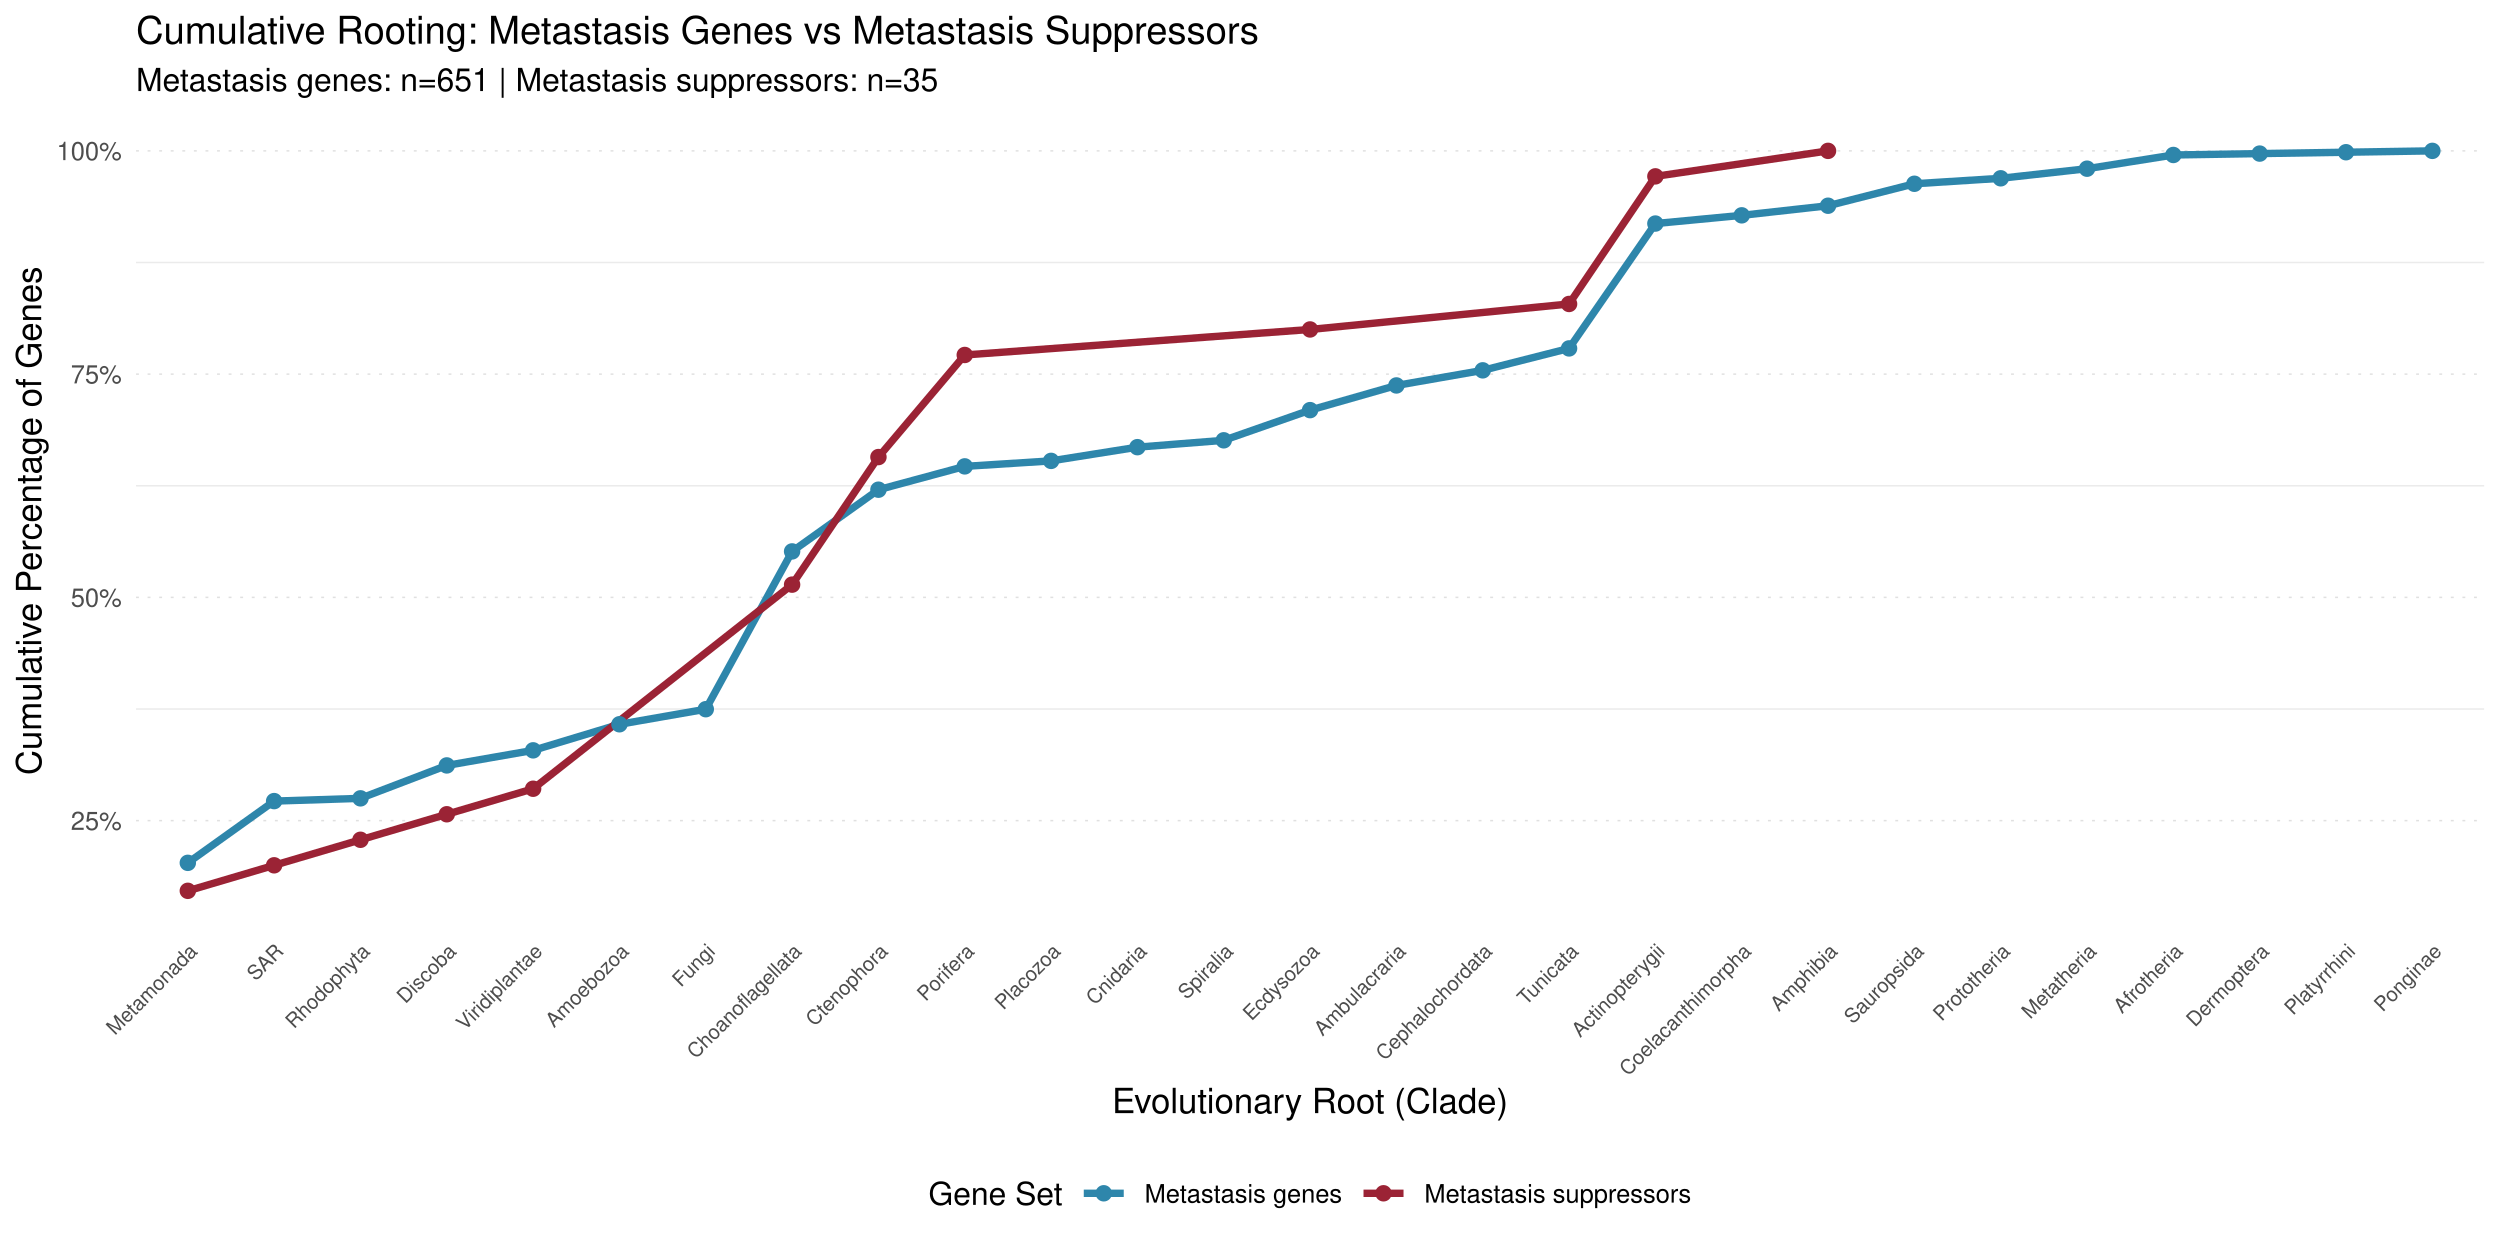
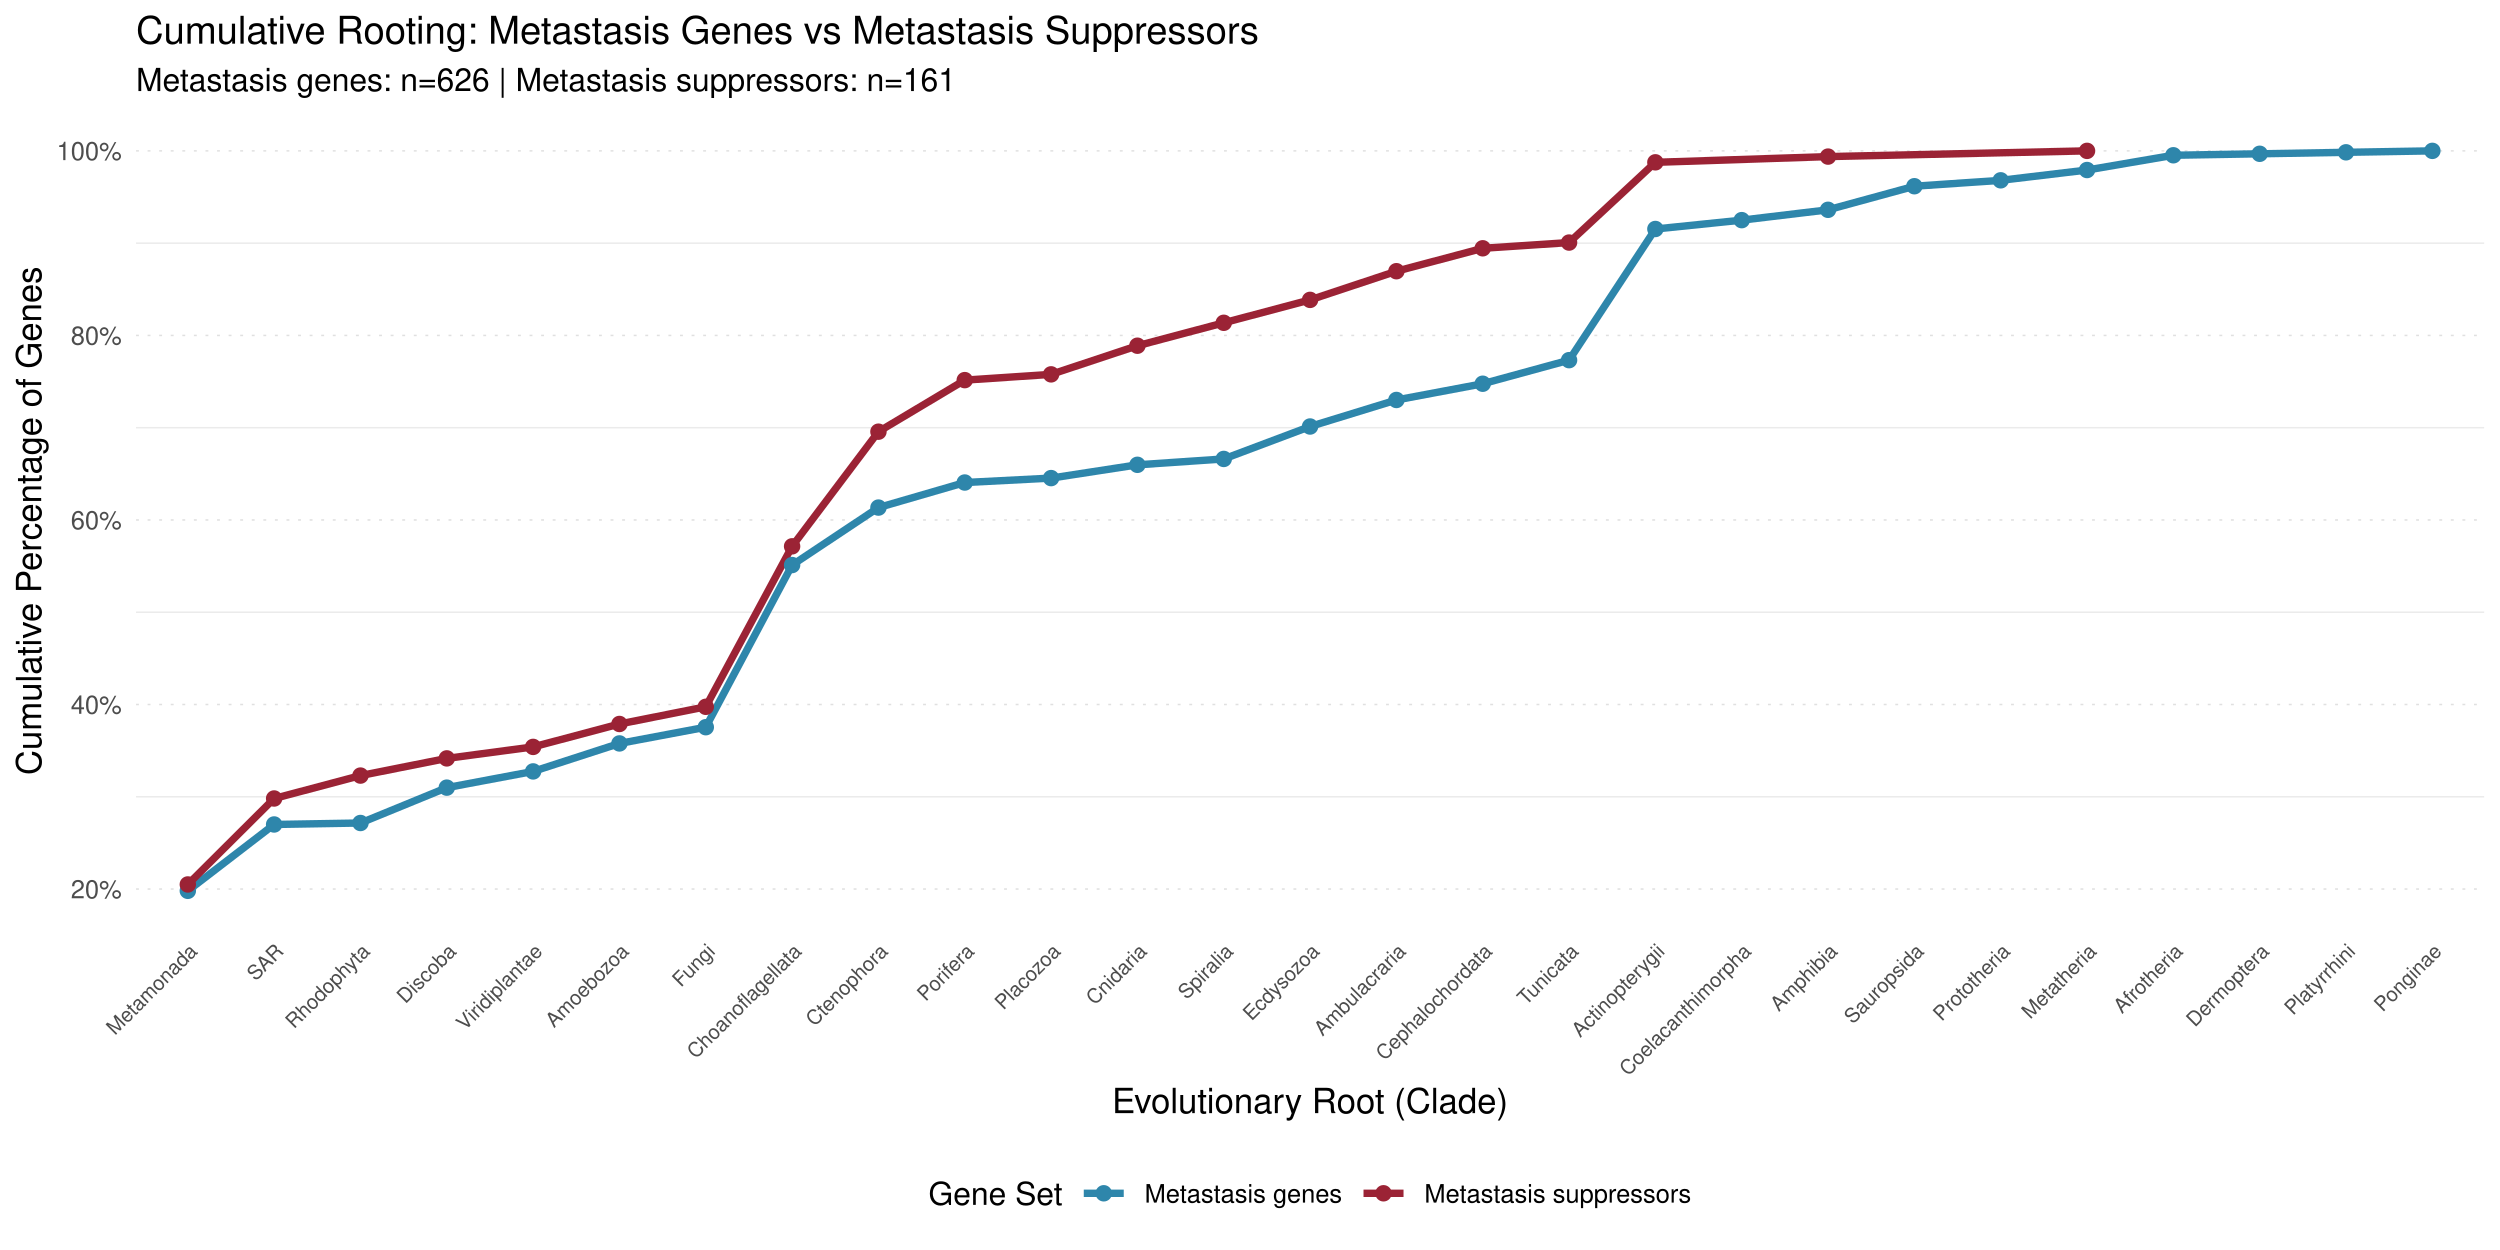
<svg xmlns="http://www.w3.org/2000/svg" class="svglite" width="864.00pt" height="432.00pt" viewBox="0 0 864.00 432.00">
  <defs>
    <style type="text/css">
    .svglite line, .svglite polyline, .svglite polygon, .svglite path, .svglite rect, .svglite circle {
      fill: none;
      stroke: #000000;
      stroke-linecap: round;
      stroke-linejoin: round;
      stroke-miterlimit: 10.00;
    }
    .svglite text {
      white-space: pre;
    }
  </style>
  </defs>
  <rect width="100%" height="100%" style="stroke: none; fill: none;" />
  <defs>
    <clipPath id="cpMC4wMHw4NjQuMDB8MC4wMHw0MzIuMDA=">
      <rect x="0.00" y="0.00" width="864.00" height="432.00" />
    </clipPath>
  </defs>
  <g clip-path="url(#cpMC4wMHw4NjQuMDB8MC4wMHw0MzIuMDA=)">
</g>
  <defs>
    <clipPath id="cpNDcuMDF8ODU4LjUyfDM5LjM1fDMyMC42NQ==">
      <rect x="47.01" y="39.35" width="811.52" height="281.31" />
    </clipPath>
  </defs>
  <g clip-path="url(#cpNDcuMDF8ODU4LjUyfDM5LjM1fDMyMC42NQ==)">
-     <polyline points="47.01,245.04 858.52,245.04 " style="stroke-width: 0.53; stroke: #EBEBEB; stroke-linecap: butt;" />
-     <polyline points="47.01,167.88 858.52,167.88 " style="stroke-width: 0.53; stroke: #EBEBEB; stroke-linecap: butt;" />
-     <polyline points="47.01,90.72 858.52,90.72 " style="stroke-width: 0.53; stroke: #EBEBEB; stroke-linecap: butt;" />
-     <polyline points="47.01,283.62 858.52,283.62 " style="stroke-width: 0.53; stroke: #E0E0E0; stroke-dasharray: 1.00,3.00; stroke-linecap: butt;" />
-     <polyline points="47.01,206.46 858.52,206.46 " style="stroke-width: 0.53; stroke: #E0E0E0; stroke-dasharray: 1.00,3.00; stroke-linecap: butt;" />
-     <polyline points="47.01,129.30 858.52,129.30 " style="stroke-width: 0.53; stroke: #E0E0E0; stroke-dasharray: 1.00,3.00; stroke-linecap: butt;" />
+     <polyline points="47.01,275.37 858.52,275.37 " style="stroke-width: 0.53; stroke: #EBEBEB; stroke-linecap: butt;" />
+     <polyline points="47.01,211.59 858.52,211.59 " style="stroke-width: 0.53; stroke: #EBEBEB; stroke-linecap: butt;" />
+     <polyline points="47.01,147.81 858.52,147.81 " style="stroke-width: 0.53; stroke: #EBEBEB; stroke-linecap: butt;" />
+     <polyline points="47.01,84.03 858.52,84.03 " style="stroke-width: 0.53; stroke: #EBEBEB; stroke-linecap: butt;" />
+     <polyline points="47.01,307.26 858.52,307.26 " style="stroke-width: 0.53; stroke: #E0E0E0; stroke-dasharray: 1.00,3.00; stroke-linecap: butt;" />
+     <polyline points="47.01,243.48 858.52,243.48 " style="stroke-width: 0.53; stroke: #E0E0E0; stroke-dasharray: 1.00,3.00; stroke-linecap: butt;" />
+     <polyline points="47.01,179.70 858.52,179.70 " style="stroke-width: 0.53; stroke: #E0E0E0; stroke-dasharray: 1.00,3.00; stroke-linecap: butt;" />
+     <polyline points="47.01,115.92 858.52,115.92 " style="stroke-width: 0.53; stroke: #E0E0E0; stroke-dasharray: 1.00,3.00; stroke-linecap: butt;" />
    <polyline points="47.01,52.14 858.52,52.14 " style="stroke-width: 0.53; stroke: #E0E0E0; stroke-dasharray: 1.00,3.00; stroke-linecap: butt;" />
-     <polyline points="64.91,298.20 94.74,276.86 124.58,275.91 154.41,264.53 184.25,259.32 214.08,250.31 243.92,245.10 273.75,190.57 303.59,169.24 333.42,161.18 363.26,159.28 393.09,154.54 422.93,152.17 452.76,141.74 482.60,133.21 512.43,127.99 542.27,120.41 572.10,77.26 601.94,74.42 631.77,71.10 661.61,63.51 691.44,61.62 721.28,58.30 751.11,53.56 780.95,53.08 810.78,52.61 840.62,52.14 " style="stroke-width: 2.56; stroke: #2E86AB; stroke-linecap: butt;" />
-     <polyline points="64.91,307.87 94.74,299.05 124.58,290.23 154.41,281.41 184.25,272.59 273.75,202.05 303.59,157.96 333.42,122.68 452.76,113.86 542.27,105.05 572.10,60.95 631.77,52.14 " style="stroke-width: 2.56; stroke: #9B2335; stroke-linecap: butt;" />
-     <circle cx="64.91" cy="298.20" r="2.49" style="stroke-width: 0.71; stroke: #2E86AB; fill: #2E86AB;" />
-     <circle cx="94.74" cy="276.86" r="2.49" style="stroke-width: 0.71; stroke: #2E86AB; fill: #2E86AB;" />
-     <circle cx="124.58" cy="275.91" r="2.49" style="stroke-width: 0.71; stroke: #2E86AB; fill: #2E86AB;" />
-     <circle cx="154.41" cy="264.53" r="2.49" style="stroke-width: 0.71; stroke: #2E86AB; fill: #2E86AB;" />
-     <circle cx="184.25" cy="259.32" r="2.49" style="stroke-width: 0.71; stroke: #2E86AB; fill: #2E86AB;" />
-     <circle cx="214.08" cy="250.31" r="2.49" style="stroke-width: 0.71; stroke: #2E86AB; fill: #2E86AB;" />
-     <circle cx="243.92" cy="245.10" r="2.49" style="stroke-width: 0.71; stroke: #2E86AB; fill: #2E86AB;" />
-     <circle cx="273.75" cy="190.57" r="2.49" style="stroke-width: 0.71; stroke: #2E86AB; fill: #2E86AB;" />
-     <circle cx="303.59" cy="169.24" r="2.49" style="stroke-width: 0.71; stroke: #2E86AB; fill: #2E86AB;" />
-     <circle cx="333.42" cy="161.18" r="2.49" style="stroke-width: 0.71; stroke: #2E86AB; fill: #2E86AB;" />
-     <circle cx="363.26" cy="159.28" r="2.49" style="stroke-width: 0.71; stroke: #2E86AB; fill: #2E86AB;" />
-     <circle cx="393.09" cy="154.54" r="2.49" style="stroke-width: 0.71; stroke: #2E86AB; fill: #2E86AB;" />
-     <circle cx="422.93" cy="152.17" r="2.49" style="stroke-width: 0.71; stroke: #2E86AB; fill: #2E86AB;" />
-     <circle cx="452.76" cy="141.74" r="2.49" style="stroke-width: 0.71; stroke: #2E86AB; fill: #2E86AB;" />
-     <circle cx="482.60" cy="133.21" r="2.49" style="stroke-width: 0.71; stroke: #2E86AB; fill: #2E86AB;" />
-     <circle cx="512.43" cy="127.99" r="2.49" style="stroke-width: 0.71; stroke: #2E86AB; fill: #2E86AB;" />
-     <circle cx="542.27" cy="120.41" r="2.49" style="stroke-width: 0.71; stroke: #2E86AB; fill: #2E86AB;" />
-     <circle cx="572.10" cy="77.26" r="2.49" style="stroke-width: 0.71; stroke: #2E86AB; fill: #2E86AB;" />
-     <circle cx="601.94" cy="74.42" r="2.49" style="stroke-width: 0.71; stroke: #2E86AB; fill: #2E86AB;" />
-     <circle cx="631.77" cy="71.10" r="2.49" style="stroke-width: 0.71; stroke: #2E86AB; fill: #2E86AB;" />
-     <circle cx="661.61" cy="63.51" r="2.49" style="stroke-width: 0.71; stroke: #2E86AB; fill: #2E86AB;" />
-     <circle cx="691.44" cy="61.62" r="2.49" style="stroke-width: 0.71; stroke: #2E86AB; fill: #2E86AB;" />
-     <circle cx="721.28" cy="58.30" r="2.49" style="stroke-width: 0.71; stroke: #2E86AB; fill: #2E86AB;" />
-     <circle cx="751.11" cy="53.56" r="2.49" style="stroke-width: 0.71; stroke: #2E86AB; fill: #2E86AB;" />
-     <circle cx="780.95" cy="53.08" r="2.49" style="stroke-width: 0.71; stroke: #2E86AB; fill: #2E86AB;" />
-     <circle cx="810.78" cy="52.61" r="2.49" style="stroke-width: 0.71; stroke: #2E86AB; fill: #2E86AB;" />
+     <polyline points="64.91,307.87 94.74,284.94 124.58,284.43 154.41,272.21 184.25,266.60 214.08,256.93 243.92,251.32 273.75,195.28 303.59,175.42 333.42,166.76 363.26,165.23 393.09,160.64 422.93,158.61 452.76,147.40 482.60,138.23 512.43,132.62 542.27,124.47 572.10,79.14 601.94,76.08 631.77,72.51 661.61,64.36 691.44,62.32 721.28,58.76 751.11,53.66 780.95,53.15 810.78,52.64 840.62,52.14 " style="stroke-width: 2.56; stroke: #2E86AB; stroke-linecap: butt;" />
+     <polyline points="64.91,305.67 94.74,275.96 124.58,268.04 154.41,262.10 184.25,258.13 214.08,250.21 243.92,244.27 273.75,188.81 303.59,149.19 333.42,131.37 363.26,129.38 393.09,119.48 422.93,111.56 452.76,103.64 482.60,93.73 512.43,85.81 542.27,83.83 572.10,56.10 631.77,54.12 721.28,52.14 " style="stroke-width: 2.56; stroke: #9B2335; stroke-linecap: butt;" />
+     <circle cx="64.91" cy="307.87" r="2.49" style="stroke-width: 0.71; stroke: #2E86AB; fill: #2E86AB;" />
+     <circle cx="94.74" cy="284.94" r="2.49" style="stroke-width: 0.71; stroke: #2E86AB; fill: #2E86AB;" />
+     <circle cx="124.58" cy="284.43" r="2.49" style="stroke-width: 0.71; stroke: #2E86AB; fill: #2E86AB;" />
+     <circle cx="154.41" cy="272.21" r="2.49" style="stroke-width: 0.71; stroke: #2E86AB; fill: #2E86AB;" />
+     <circle cx="184.25" cy="266.60" r="2.49" style="stroke-width: 0.71; stroke: #2E86AB; fill: #2E86AB;" />
+     <circle cx="214.08" cy="256.93" r="2.49" style="stroke-width: 0.71; stroke: #2E86AB; fill: #2E86AB;" />
+     <circle cx="243.92" cy="251.32" r="2.49" style="stroke-width: 0.71; stroke: #2E86AB; fill: #2E86AB;" />
+     <circle cx="273.75" cy="195.28" r="2.49" style="stroke-width: 0.71; stroke: #2E86AB; fill: #2E86AB;" />
+     <circle cx="303.59" cy="175.42" r="2.49" style="stroke-width: 0.71; stroke: #2E86AB; fill: #2E86AB;" />
+     <circle cx="333.42" cy="166.76" r="2.49" style="stroke-width: 0.71; stroke: #2E86AB; fill: #2E86AB;" />
+     <circle cx="363.26" cy="165.23" r="2.49" style="stroke-width: 0.71; stroke: #2E86AB; fill: #2E86AB;" />
+     <circle cx="393.09" cy="160.64" r="2.49" style="stroke-width: 0.71; stroke: #2E86AB; fill: #2E86AB;" />
+     <circle cx="422.93" cy="158.61" r="2.49" style="stroke-width: 0.71; stroke: #2E86AB; fill: #2E86AB;" />
+     <circle cx="452.76" cy="147.40" r="2.49" style="stroke-width: 0.71; stroke: #2E86AB; fill: #2E86AB;" />
+     <circle cx="482.60" cy="138.23" r="2.49" style="stroke-width: 0.71; stroke: #2E86AB; fill: #2E86AB;" />
+     <circle cx="512.43" cy="132.62" r="2.49" style="stroke-width: 0.71; stroke: #2E86AB; fill: #2E86AB;" />
+     <circle cx="542.27" cy="124.47" r="2.49" style="stroke-width: 0.71; stroke: #2E86AB; fill: #2E86AB;" />
+     <circle cx="572.10" cy="79.14" r="2.49" style="stroke-width: 0.71; stroke: #2E86AB; fill: #2E86AB;" />
+     <circle cx="601.94" cy="76.08" r="2.49" style="stroke-width: 0.71; stroke: #2E86AB; fill: #2E86AB;" />
+     <circle cx="631.77" cy="72.51" r="2.49" style="stroke-width: 0.71; stroke: #2E86AB; fill: #2E86AB;" />
+     <circle cx="661.61" cy="64.36" r="2.49" style="stroke-width: 0.71; stroke: #2E86AB; fill: #2E86AB;" />
+     <circle cx="691.44" cy="62.32" r="2.49" style="stroke-width: 0.71; stroke: #2E86AB; fill: #2E86AB;" />
+     <circle cx="721.28" cy="58.76" r="2.49" style="stroke-width: 0.71; stroke: #2E86AB; fill: #2E86AB;" />
+     <circle cx="751.11" cy="53.66" r="2.49" style="stroke-width: 0.71; stroke: #2E86AB; fill: #2E86AB;" />
+     <circle cx="780.95" cy="53.15" r="2.49" style="stroke-width: 0.71; stroke: #2E86AB; fill: #2E86AB;" />
+     <circle cx="810.78" cy="52.64" r="2.49" style="stroke-width: 0.71; stroke: #2E86AB; fill: #2E86AB;" />
    <circle cx="840.62" cy="52.14" r="2.49" style="stroke-width: 0.71; stroke: #2E86AB; fill: #2E86AB;" />
-     <circle cx="64.91" cy="307.87" r="2.49" style="stroke-width: 0.71; stroke: #9B2335; fill: #9B2335;" />
-     <circle cx="94.74" cy="299.05" r="2.49" style="stroke-width: 0.71; stroke: #9B2335; fill: #9B2335;" />
-     <circle cx="124.58" cy="290.23" r="2.49" style="stroke-width: 0.71; stroke: #9B2335; fill: #9B2335;" />
-     <circle cx="154.41" cy="281.41" r="2.49" style="stroke-width: 0.71; stroke: #9B2335; fill: #9B2335;" />
-     <circle cx="184.25" cy="272.59" r="2.49" style="stroke-width: 0.71; stroke: #9B2335; fill: #9B2335;" />
-     <circle cx="273.75" cy="202.05" r="2.49" style="stroke-width: 0.71; stroke: #9B2335; fill: #9B2335;" />
-     <circle cx="303.59" cy="157.96" r="2.49" style="stroke-width: 0.71; stroke: #9B2335; fill: #9B2335;" />
-     <circle cx="333.42" cy="122.68" r="2.49" style="stroke-width: 0.71; stroke: #9B2335; fill: #9B2335;" />
-     <circle cx="452.76" cy="113.86" r="2.49" style="stroke-width: 0.71; stroke: #9B2335; fill: #9B2335;" />
-     <circle cx="542.27" cy="105.05" r="2.49" style="stroke-width: 0.71; stroke: #9B2335; fill: #9B2335;" />
-     <circle cx="572.10" cy="60.95" r="2.49" style="stroke-width: 0.71; stroke: #9B2335; fill: #9B2335;" />
-     <circle cx="631.77" cy="52.14" r="2.49" style="stroke-width: 0.71; stroke: #9B2335; fill: #9B2335;" />
+     <circle cx="64.91" cy="305.67" r="2.49" style="stroke-width: 0.71; stroke: #9B2335; fill: #9B2335;" />
+     <circle cx="94.74" cy="275.96" r="2.49" style="stroke-width: 0.71; stroke: #9B2335; fill: #9B2335;" />
+     <circle cx="124.58" cy="268.04" r="2.49" style="stroke-width: 0.71; stroke: #9B2335; fill: #9B2335;" />
+     <circle cx="154.41" cy="262.10" r="2.49" style="stroke-width: 0.71; stroke: #9B2335; fill: #9B2335;" />
+     <circle cx="184.25" cy="258.13" r="2.49" style="stroke-width: 0.71; stroke: #9B2335; fill: #9B2335;" />
+     <circle cx="214.08" cy="250.21" r="2.49" style="stroke-width: 0.71; stroke: #9B2335; fill: #9B2335;" />
+     <circle cx="243.92" cy="244.27" r="2.49" style="stroke-width: 0.71; stroke: #9B2335; fill: #9B2335;" />
+     <circle cx="273.75" cy="188.81" r="2.49" style="stroke-width: 0.71; stroke: #9B2335; fill: #9B2335;" />
+     <circle cx="303.59" cy="149.19" r="2.49" style="stroke-width: 0.71; stroke: #9B2335; fill: #9B2335;" />
+     <circle cx="333.42" cy="131.37" r="2.49" style="stroke-width: 0.71; stroke: #9B2335; fill: #9B2335;" />
+     <circle cx="363.26" cy="129.38" r="2.49" style="stroke-width: 0.71; stroke: #9B2335; fill: #9B2335;" />
+     <circle cx="393.09" cy="119.48" r="2.49" style="stroke-width: 0.71; stroke: #9B2335; fill: #9B2335;" />
+     <circle cx="422.93" cy="111.56" r="2.49" style="stroke-width: 0.71; stroke: #9B2335; fill: #9B2335;" />
+     <circle cx="452.76" cy="103.64" r="2.49" style="stroke-width: 0.71; stroke: #9B2335; fill: #9B2335;" />
+     <circle cx="482.60" cy="93.73" r="2.49" style="stroke-width: 0.71; stroke: #9B2335; fill: #9B2335;" />
+     <circle cx="512.43" cy="85.81" r="2.49" style="stroke-width: 0.71; stroke: #9B2335; fill: #9B2335;" />
+     <circle cx="542.27" cy="83.83" r="2.49" style="stroke-width: 0.71; stroke: #9B2335; fill: #9B2335;" />
+     <circle cx="572.10" cy="56.10" r="2.49" style="stroke-width: 0.71; stroke: #9B2335; fill: #9B2335;" />
+     <circle cx="631.77" cy="54.12" r="2.49" style="stroke-width: 0.71; stroke: #9B2335; fill: #9B2335;" />
+     <circle cx="721.28" cy="52.14" r="2.49" style="stroke-width: 0.71; stroke: #9B2335; fill: #9B2335;" />
  </g>
  <g clip-path="url(#cpMC4wMHw4NjQuMDB8MC4wMHw0MzIuMDA=)">
-     <text x="42.07" y="286.83" text-anchor="end" style="font-size: 8.80px; font-weight: 0;fill: #4D4D4D; font-family: &quot;Nimbus Sans&quot;;" textLength="17.60px" lengthAdjust="spacingAndGlyphs">25%</text>
-     <text x="42.07" y="209.66" text-anchor="end" style="font-size: 8.80px; font-weight: 0;fill: #4D4D4D; font-family: &quot;Nimbus Sans&quot;;" textLength="17.60px" lengthAdjust="spacingAndGlyphs">50%</text>
-     <text x="42.07" y="132.50" text-anchor="end" style="font-size: 8.80px; font-weight: 0;fill: #4D4D4D; font-family: &quot;Nimbus Sans&quot;;" textLength="17.60px" lengthAdjust="spacingAndGlyphs">75%</text>
+     <text x="42.07" y="310.46" text-anchor="end" style="font-size: 8.80px; font-weight: 0;fill: #4D4D4D; font-family: &quot;Nimbus Sans&quot;;" textLength="17.60px" lengthAdjust="spacingAndGlyphs">20%</text>
+     <text x="42.07" y="246.68" text-anchor="end" style="font-size: 8.80px; font-weight: 0;fill: #4D4D4D; font-family: &quot;Nimbus Sans&quot;;" textLength="17.60px" lengthAdjust="spacingAndGlyphs">40%</text>
+     <text x="42.07" y="182.90" text-anchor="end" style="font-size: 8.80px; font-weight: 0;fill: #4D4D4D; font-family: &quot;Nimbus Sans&quot;;" textLength="17.60px" lengthAdjust="spacingAndGlyphs">60%</text>
+     <text x="42.07" y="119.12" text-anchor="end" style="font-size: 8.80px; font-weight: 0;fill: #4D4D4D; font-family: &quot;Nimbus Sans&quot;;" textLength="17.60px" lengthAdjust="spacingAndGlyphs">80%</text>
    <text x="42.07" y="55.34" text-anchor="end" style="font-size: 8.80px; font-weight: 0;fill: #4D4D4D; font-family: &quot;Nimbus Sans&quot;;" textLength="22.49px" lengthAdjust="spacingAndGlyphs">100%</text>
    <text transform="translate(68.52,329.20) rotate(-45)" text-anchor="end" style="font-size: 7.00px; font-weight: 0;fill: #4D4D4D; font-family: &quot;Nimbus Sans&quot;;" textLength="40.87px" lengthAdjust="spacingAndGlyphs">Metamonada</text>
    <text transform="translate(98.35,329.20) rotate(-45)" text-anchor="end" style="font-size: 7.00px; font-weight: 0;fill: #4D4D4D; font-family: &quot;Nimbus Sans&quot;;" textLength="14.39px" lengthAdjust="spacingAndGlyphs">SAR</text>
    <text transform="translate(128.19,329.20) rotate(-45)" text-anchor="end" style="font-size: 7.00px; font-weight: 0;fill: #4D4D4D; font-family: &quot;Nimbus Sans&quot;;" textLength="37.76px" lengthAdjust="spacingAndGlyphs">Rhodophyta</text>
    <text transform="translate(158.02,329.20) rotate(-45)" text-anchor="end" style="font-size: 7.00px; font-weight: 0;fill: #4D4D4D; font-family: &quot;Nimbus Sans&quot;;" textLength="25.29px" lengthAdjust="spacingAndGlyphs">Discoba</text>
    <text transform="translate(187.86,329.20) rotate(-45)" text-anchor="end" style="font-size: 7.00px; font-weight: 0;fill: #4D4D4D; font-family: &quot;Nimbus Sans&quot;;" textLength="38.53px" lengthAdjust="spacingAndGlyphs">Viridiplantae</text>
    <text transform="translate(217.69,329.20) rotate(-45)" text-anchor="end" style="font-size: 7.00px; font-weight: 0;fill: #4D4D4D; font-family: &quot;Nimbus Sans&quot;;" textLength="37.37px" lengthAdjust="spacingAndGlyphs">Amoebozoa</text>
    <text transform="translate(247.53,329.20) rotate(-45)" text-anchor="end" style="font-size: 7.00px; font-weight: 0;fill: #4D4D4D; font-family: &quot;Nimbus Sans&quot;;" textLength="17.52px" lengthAdjust="spacingAndGlyphs">Fungi</text>
    <text transform="translate(277.36,329.20) rotate(-45)" text-anchor="end" style="font-size: 7.00px; font-weight: 0;fill: #4D4D4D; font-family: &quot;Nimbus Sans&quot;;" textLength="52.56px" lengthAdjust="spacingAndGlyphs">Choanoflagellata</text>
    <text transform="translate(307.20,329.20) rotate(-45)" text-anchor="end" style="font-size: 7.00px; font-weight: 0;fill: #4D4D4D; font-family: &quot;Nimbus Sans&quot;;" textLength="36.60px" lengthAdjust="spacingAndGlyphs">Ctenophora</text>
    <text transform="translate(337.03,329.20) rotate(-45)" text-anchor="end" style="font-size: 7.00px; font-weight: 0;fill: #4D4D4D; font-family: &quot;Nimbus Sans&quot;;" textLength="24.52px" lengthAdjust="spacingAndGlyphs">Porifera</text>
    <text transform="translate(366.87,329.20) rotate(-45)" text-anchor="end" style="font-size: 7.00px; font-weight: 0;fill: #4D4D4D; font-family: &quot;Nimbus Sans&quot;;" textLength="28.80px" lengthAdjust="spacingAndGlyphs">Placozoa</text>
    <text transform="translate(396.70,329.20) rotate(-45)" text-anchor="end" style="font-size: 7.00px; font-weight: 0;fill: #4D4D4D; font-family: &quot;Nimbus Sans&quot;;" textLength="26.08px" lengthAdjust="spacingAndGlyphs">Cnidaria</text>
    <text transform="translate(426.54,329.20) rotate(-45)" text-anchor="end" style="font-size: 7.00px; font-weight: 0;fill: #4D4D4D; font-family: &quot;Nimbus Sans&quot;;" textLength="23.35px" lengthAdjust="spacingAndGlyphs">Spiralia</text>
    <text transform="translate(456.37,329.20) rotate(-45)" text-anchor="end" style="font-size: 7.00px; font-weight: 0;fill: #4D4D4D; font-family: &quot;Nimbus Sans&quot;;" textLength="34.24px" lengthAdjust="spacingAndGlyphs">Ecdysozoa</text>
    <text transform="translate(486.21,329.20) rotate(-45)" text-anchor="end" style="font-size: 7.00px; font-weight: 0;fill: #4D4D4D; font-family: &quot;Nimbus Sans&quot;;" textLength="41.25px" lengthAdjust="spacingAndGlyphs">Ambulacraria</text>
    <text transform="translate(516.04,329.20) rotate(-45)" text-anchor="end" style="font-size: 7.00px; font-weight: 0;fill: #4D4D4D; font-family: &quot;Nimbus Sans&quot;;" textLength="53.34px" lengthAdjust="spacingAndGlyphs">Cephalochordata</text>
    <text transform="translate(545.88,329.20) rotate(-45)" text-anchor="end" style="font-size: 7.00px; font-weight: 0;fill: #4D4D4D; font-family: &quot;Nimbus Sans&quot;;" textLength="26.86px" lengthAdjust="spacingAndGlyphs">Tunicata</text>
    <text transform="translate(575.71,329.20) rotate(-45)" text-anchor="end" style="font-size: 7.00px; font-weight: 0;fill: #4D4D4D; font-family: &quot;Nimbus Sans&quot;;" textLength="42.03px" lengthAdjust="spacingAndGlyphs">Actinopterygii</text>
    <text transform="translate(605.55,329.20) rotate(-45)" text-anchor="end" style="font-size: 7.00px; font-weight: 0;fill: #4D4D4D; font-family: &quot;Nimbus Sans&quot;;" textLength="60.72px" lengthAdjust="spacingAndGlyphs">Coelacanthimorpha</text>
    <text transform="translate(635.38,329.20) rotate(-45)" text-anchor="end" style="font-size: 7.00px; font-weight: 0;fill: #4D4D4D; font-family: &quot;Nimbus Sans&quot;;" textLength="29.19px" lengthAdjust="spacingAndGlyphs">Amphibia</text>
    <text transform="translate(665.22,329.20) rotate(-45)" text-anchor="end" style="font-size: 7.00px; font-weight: 0;fill: #4D4D4D; font-family: &quot;Nimbus Sans&quot;;" textLength="35.42px" lengthAdjust="spacingAndGlyphs">Sauropsida</text>
    <text transform="translate(695.05,329.20) rotate(-45)" text-anchor="end" style="font-size: 7.00px; font-weight: 0;fill: #4D4D4D; font-family: &quot;Nimbus Sans&quot;;" textLength="34.25px" lengthAdjust="spacingAndGlyphs">Prototheria</text>
    <text transform="translate(724.89,329.20) rotate(-45)" text-anchor="end" style="font-size: 7.00px; font-weight: 0;fill: #4D4D4D; font-family: &quot;Nimbus Sans&quot;;" textLength="33.08px" lengthAdjust="spacingAndGlyphs">Metatheria</text>
    <text transform="translate(754.72,329.20) rotate(-45)" text-anchor="end" style="font-size: 7.00px; font-weight: 0;fill: #4D4D4D; font-family: &quot;Nimbus Sans&quot;;" textLength="30.36px" lengthAdjust="spacingAndGlyphs">Afrotheria</text>
    <text transform="translate(784.56,329.20) rotate(-45)" text-anchor="end" style="font-size: 7.00px; font-weight: 0;fill: #4D4D4D; font-family: &quot;Nimbus Sans&quot;;" textLength="36.97px" lengthAdjust="spacingAndGlyphs">Dermoptera</text>
    <text transform="translate(814.39,329.20) rotate(-45)" text-anchor="end" style="font-size: 7.00px; font-weight: 0;fill: #4D4D4D; font-family: &quot;Nimbus Sans&quot;;" textLength="31.13px" lengthAdjust="spacingAndGlyphs">Platyrrhini</text>
    <text transform="translate(844.23,329.20) rotate(-45)" text-anchor="end" style="font-size: 7.00px; font-weight: 0;fill: #4D4D4D; font-family: &quot;Nimbus Sans&quot;;" textLength="29.59px" lengthAdjust="spacingAndGlyphs">Ponginae</text>
    <text x="452.76" y="384.70" text-anchor="middle" style="font-size: 12.00px; font-weight: 0; font-family: &quot;Nimbus Sans&quot;;" textLength="137.38px" lengthAdjust="spacingAndGlyphs">Evolutionary Root (Clade)</text>
    <text transform="translate(14.23,180.00) rotate(-90)" text-anchor="middle" style="font-size: 12.00px; font-weight: 0; font-family: &quot;Nimbus Sans&quot;;" textLength="176.76px" lengthAdjust="spacingAndGlyphs">Cumulative Percentage of Genes</text>
    <text x="320.87" y="416.41" style="font-size: 11.00px; font-weight: 0; font-family: &quot;Nimbus Sans&quot;;" textLength="46.47px" lengthAdjust="spacingAndGlyphs">Gene Set</text>
    <line x1="374.55" y1="412.40" x2="388.37" y2="412.40" style="stroke-width: 2.56; stroke: #2E86AB; stroke-linecap: butt;" />
    <circle cx="381.46" cy="412.40" r="2.49" style="stroke-width: 0.71; stroke: #2E86AB; fill: #2E86AB;" />
    <line x1="471.23" y1="412.40" x2="485.06" y2="412.40" style="stroke-width: 2.56; stroke: #9B2335; stroke-linecap: butt;" />
    <circle cx="478.14" cy="412.40" r="2.49" style="stroke-width: 0.71; stroke: #9B2335; fill: #9B2335;" />
    <text x="395.58" y="415.61" style="font-size: 8.80px; font-weight: 0; font-family: &quot;Nimbus Sans&quot;;" textLength="68.44px" lengthAdjust="spacingAndGlyphs">Metastasis genes</text>
    <text x="492.26" y="415.61" style="font-size: 8.80px; font-weight: 0; font-family: &quot;Nimbus Sans&quot;;" textLength="92.39px" lengthAdjust="spacingAndGlyphs">Metastasis suppressors</text>
-     <text x="47.01" y="31.47" style="font-size: 11.00px; font-weight: 0; font-family: &quot;Nimbus Sans&quot;;" textLength="277.96px" lengthAdjust="spacingAndGlyphs">Metastasis genes: n=651 | Metastasis suppressors: n=35</text>
+     <text x="47.01" y="31.47" style="font-size: 11.00px; font-weight: 0; font-family: &quot;Nimbus Sans&quot;;" textLength="284.07px" lengthAdjust="spacingAndGlyphs">Metastasis genes: n=626 | Metastasis suppressors: n=161</text>
    <text x="47.01" y="15.09" style="font-size: 13.20px; font-weight: 0; font-family: &quot;Nimbus Sans&quot;;" textLength="389.12px" lengthAdjust="spacingAndGlyphs">Cumulative Rooting: Metastasis Genes vs Metastasis Suppressors</text>
  </g>
</svg>
